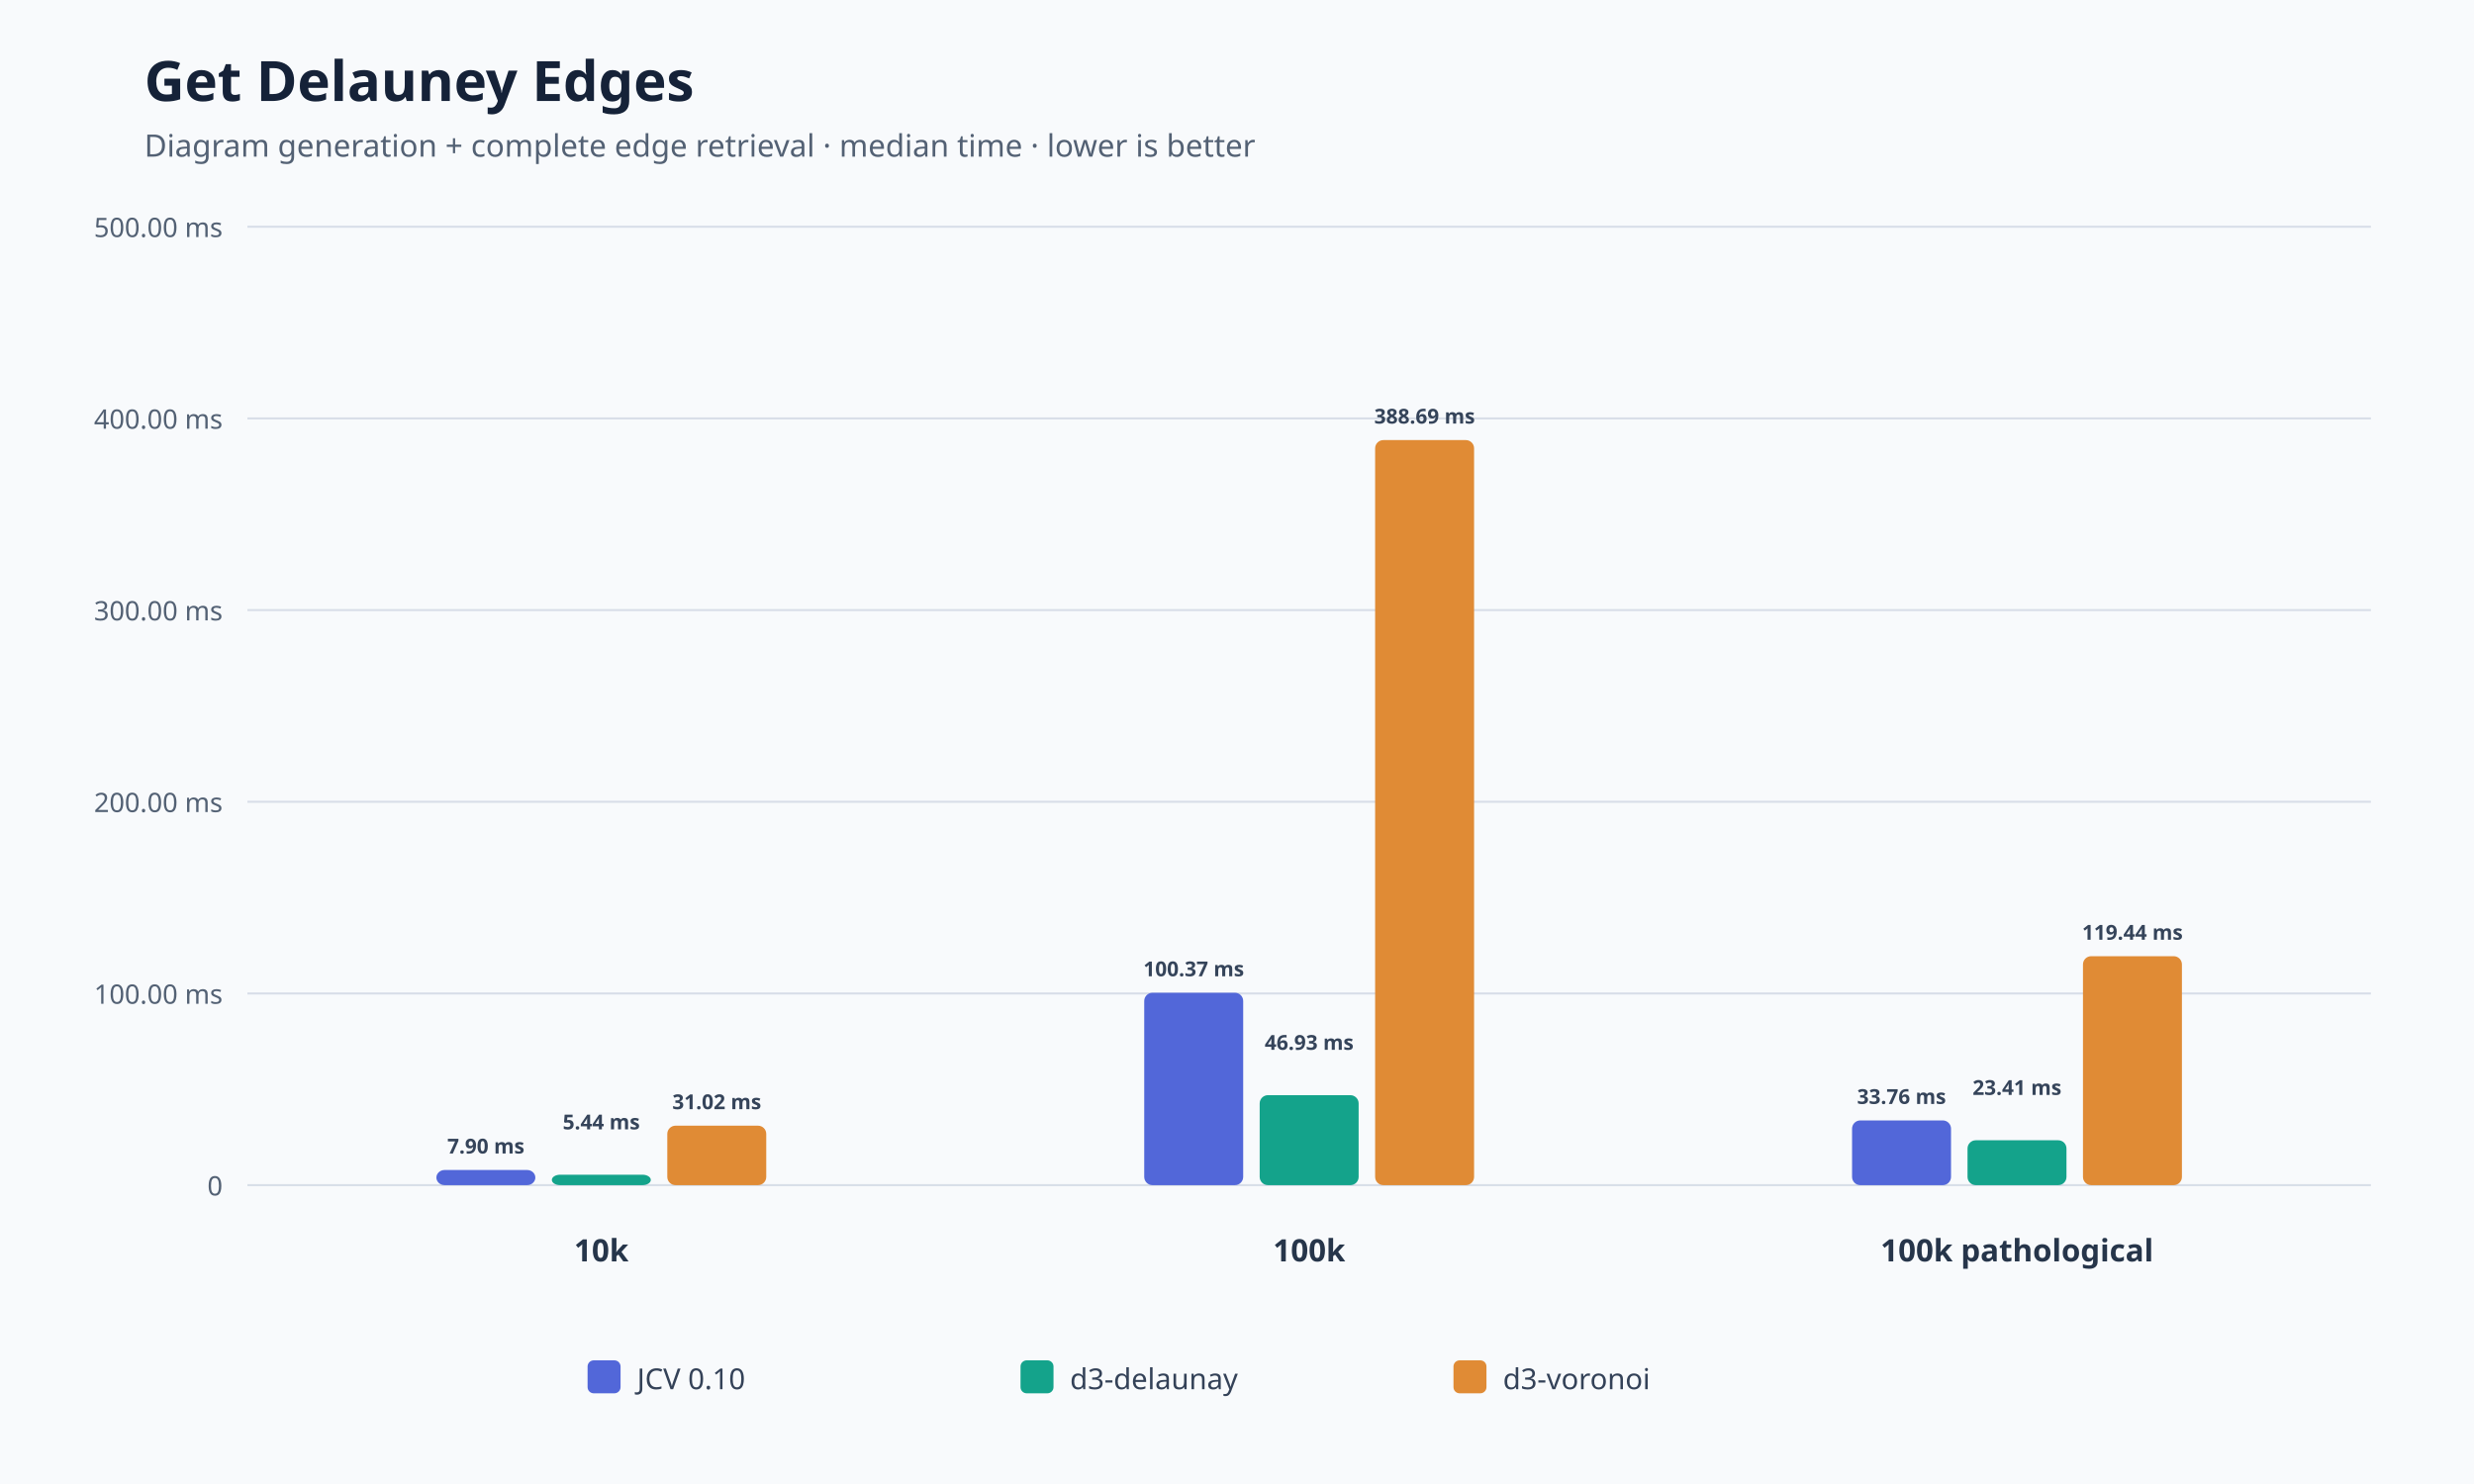
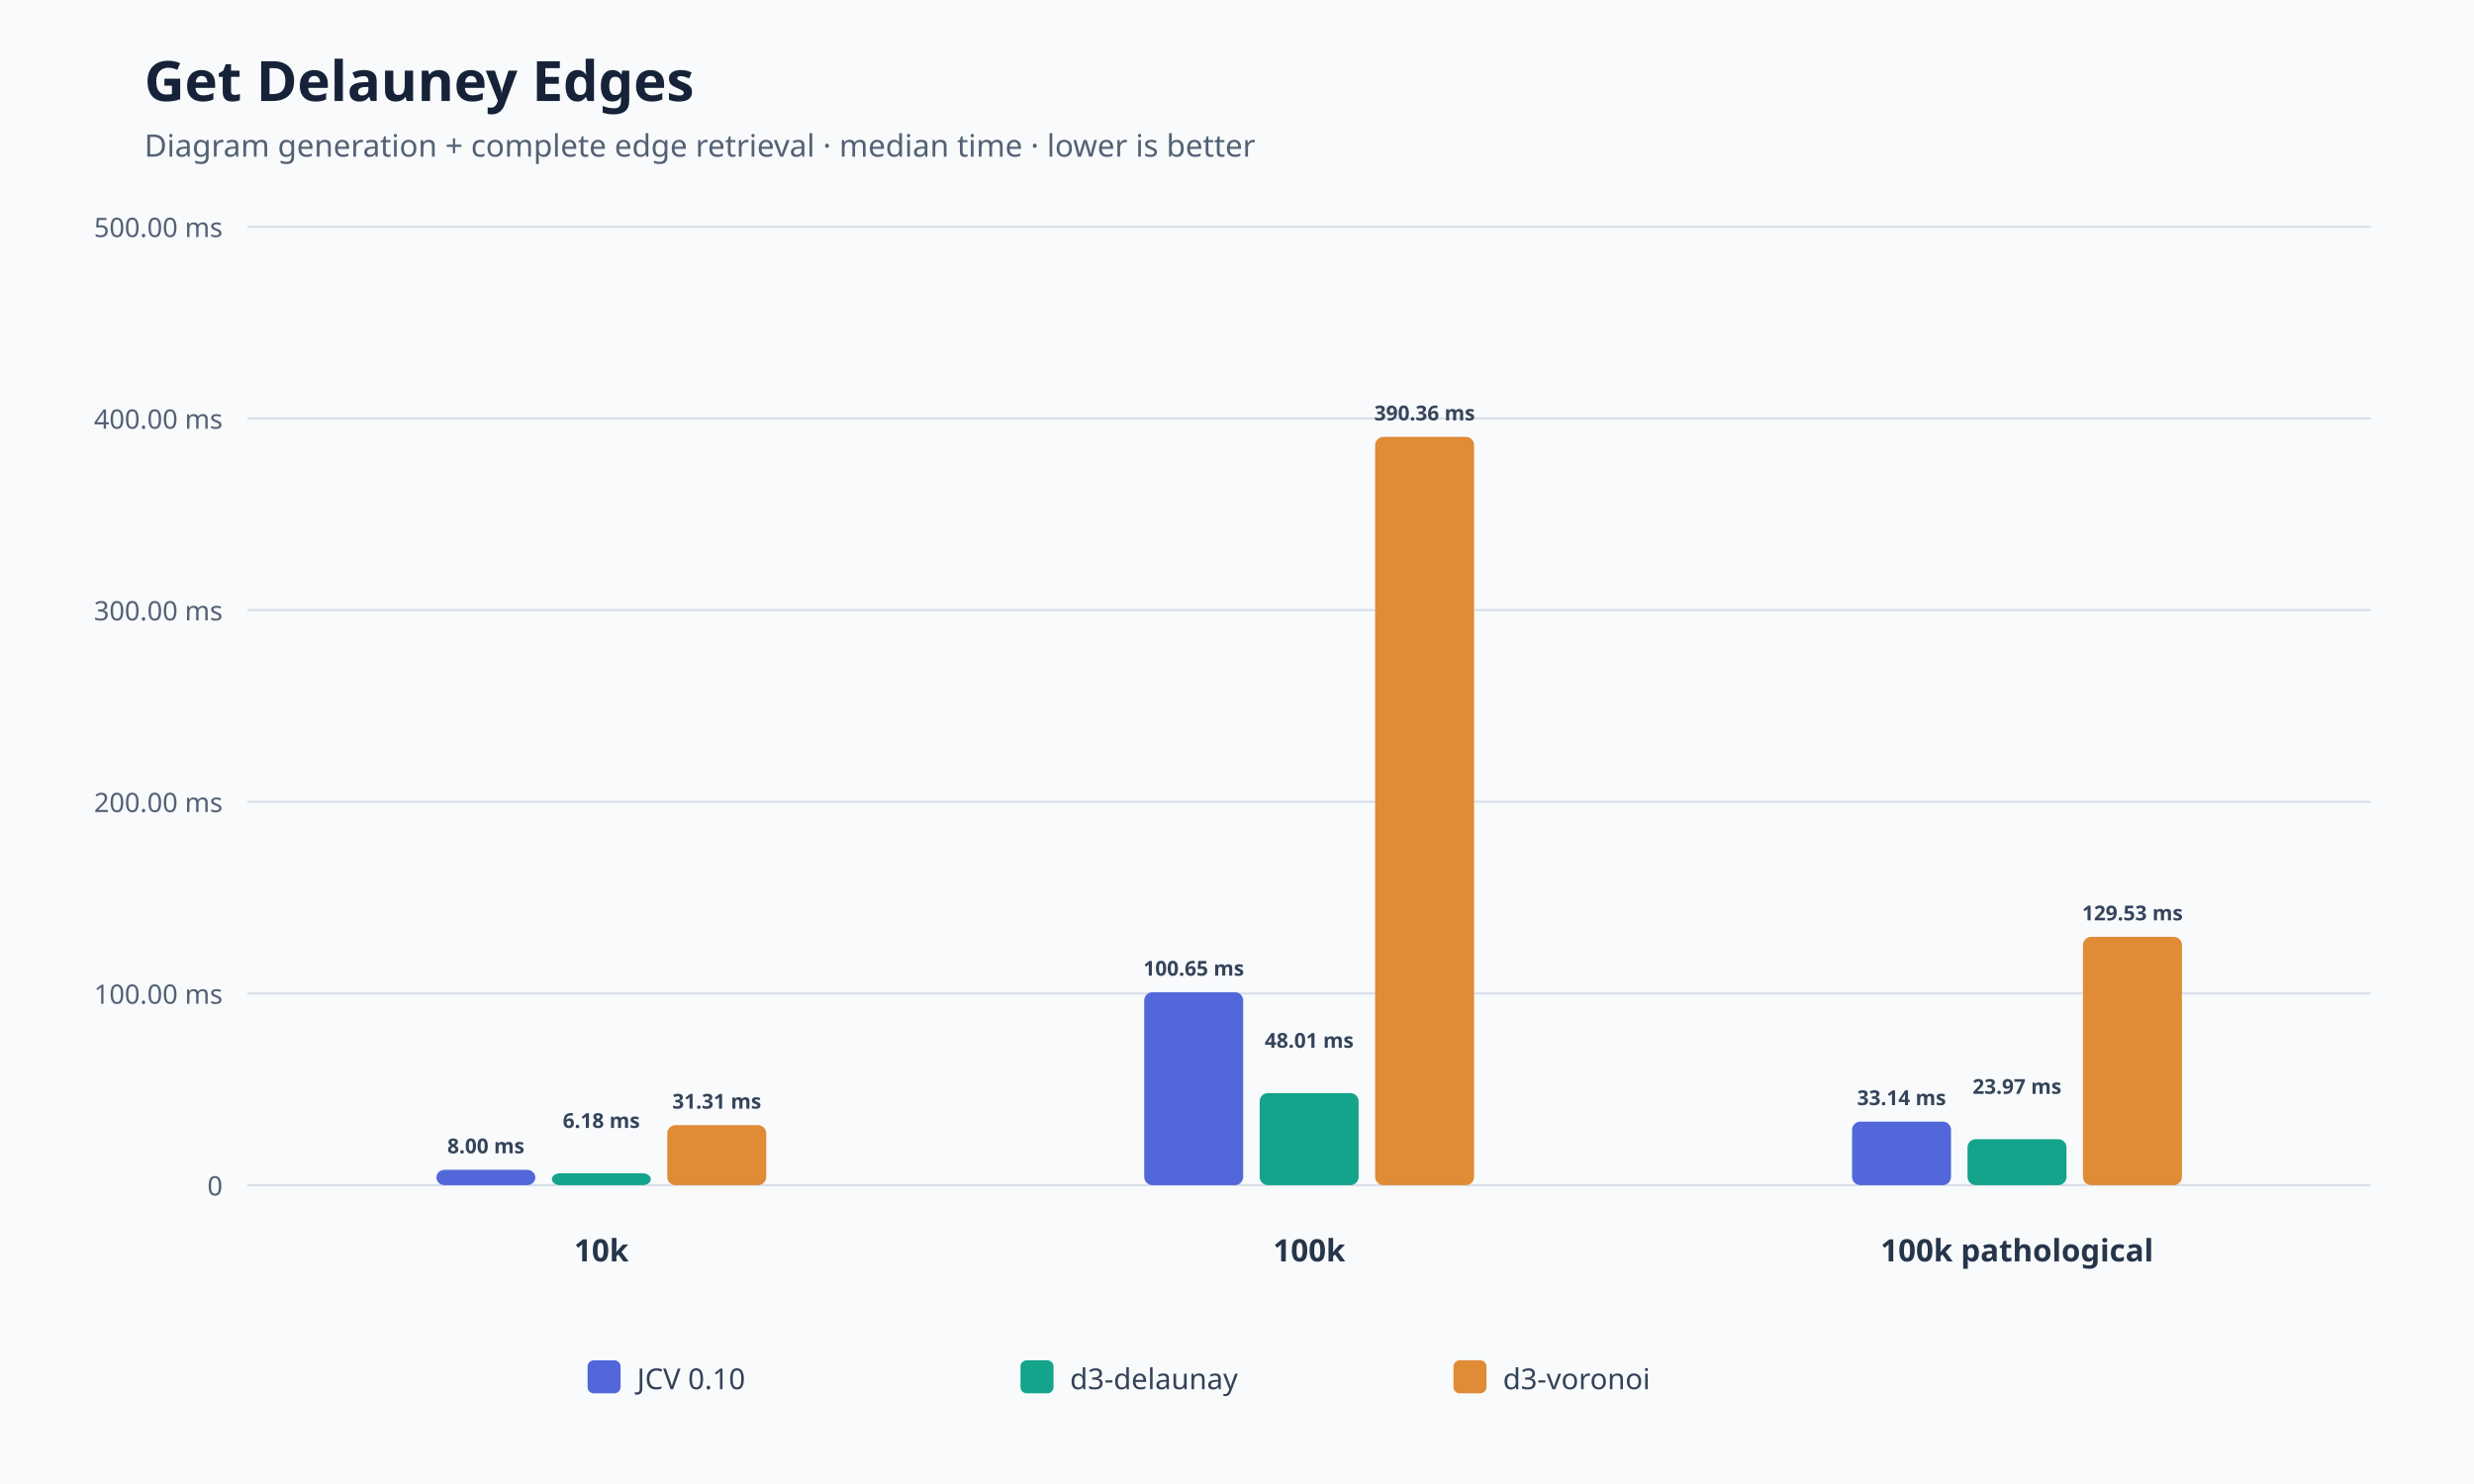
<svg xmlns="http://www.w3.org/2000/svg" width="1200" height="720" viewBox="0 0 1200 720" role="img" aria-labelledby="title desc">
  <style>.stat-hit{fill:transparent;pointer-events:all}</style>
  <rect width="1200" height="720" fill="#f8fafc" />
  <text x="70" y="49" font-family="system-ui, sans-serif" font-size="27" font-weight="700" fill="#152238">Get Delauney Edges</text>
  <text x="70" y="76" font-family="system-ui, sans-serif" font-size="15" fill="#536174">Diagram generation + complete edge retrieval · median time · lower is better</text>
  <line x1="120" y1="575" x2="1150" y2="575" stroke="#d8dee8" />
  <text x="108" y="580" font-family="system-ui, sans-serif" font-size="13" fill="#536174" text-anchor="end">0</text>
  <line x1="120" y1="482" x2="1150" y2="482" stroke="#d8dee8" />
  <text x="108" y="487" font-family="system-ui, sans-serif" font-size="13" fill="#536174" text-anchor="end">100.00 ms</text>
  <line x1="120" y1="389" x2="1150" y2="389" stroke="#d8dee8" />
  <text x="108" y="394" font-family="system-ui, sans-serif" font-size="13" fill="#536174" text-anchor="end">200.00 ms</text>
  <line x1="120" y1="296" x2="1150" y2="296" stroke="#d8dee8" />
  <text x="108" y="301" font-family="system-ui, sans-serif" font-size="13" fill="#536174" text-anchor="end">300.00 ms</text>
  <line x1="120" y1="203" x2="1150" y2="203" stroke="#d8dee8" />
  <text x="108" y="208" font-family="system-ui, sans-serif" font-size="13" fill="#536174" text-anchor="end">400.00 ms</text>
  <line x1="120" y1="110" x2="1150" y2="110" stroke="#d8dee8" />
  <text x="108" y="115" font-family="system-ui, sans-serif" font-size="13" fill="#536174" text-anchor="end">500.00 ms</text>
  <text x="291.667" y="612" font-family="system-ui, sans-serif" font-size="15" font-weight="600" fill="#26354a" text-anchor="middle">10k</text>
-   <rect x="211.667" y="567.65" width="48" height="7.35" rx="4" fill="#5267d9" />
-   <text x="235.667" y="559.65" font-family="system-ui, sans-serif" font-size="10" font-weight="650" fill="#35445a" text-anchor="middle">7.90 ms</text>
+   <rect x="211.667" y="567.56" width="48" height="7.44" rx="4" fill="#5267d9" />
+   <text x="235.667" y="559.56" font-family="system-ui, sans-serif" font-size="10" font-weight="650" fill="#35445a" text-anchor="middle">8.00 ms</text>
  <g class="stat-bar" tabindex="0">
    <rect class="stat-hit" x="211.667" y="560.00" width="48" height="15.00" />
  </g>
-   <rect x="267.667" y="569.94" width="48" height="5.06" rx="4" fill="#14a38b" />
-   <text x="291.667" y="547.94" font-family="system-ui, sans-serif" font-size="10" font-weight="650" fill="#35445a" text-anchor="middle">5.44 ms</text>
+   <rect x="267.667" y="569.25" width="48" height="5.75" rx="4" fill="#14a38b" />
+   <text x="291.667" y="547.25" font-family="system-ui, sans-serif" font-size="10" font-weight="650" fill="#35445a" text-anchor="middle">6.18 ms</text>
  <g class="stat-bar" tabindex="0">
    <rect class="stat-hit" x="267.667" y="560.00" width="48" height="15.00" />
  </g>
-   <rect x="323.667" y="546.15" width="48" height="28.85" rx="4" fill="#e08b35" />
-   <text x="347.667" y="538.15" font-family="system-ui, sans-serif" font-size="10" font-weight="650" fill="#35445a" text-anchor="middle">31.02 ms</text>
+   <rect x="323.667" y="545.89" width="48" height="29.11" rx="4" fill="#e08b35" />
+   <text x="347.667" y="537.89" font-family="system-ui, sans-serif" font-size="10" font-weight="650" fill="#35445a" text-anchor="middle">31.31 ms</text>
  <g class="stat-bar" tabindex="0">
-     <rect class="stat-hit" x="323.667" y="546.15" width="48" height="28.85" />
+     <rect class="stat-hit" x="323.667" y="545.89" width="48" height="29.11" />
  </g>
  <text x="635" y="612" font-family="system-ui, sans-serif" font-size="15" font-weight="600" fill="#26354a" text-anchor="middle">100k</text>
-   <rect x="555" y="481.66" width="48" height="93.34" rx="4" fill="#5267d9" />
-   <text x="579" y="473.66" font-family="system-ui, sans-serif" font-size="10" font-weight="650" fill="#35445a" text-anchor="middle">100.37 ms</text>
+   <rect x="555" y="481.39" width="48" height="93.61" rx="4" fill="#5267d9" />
+   <text x="579" y="473.39" font-family="system-ui, sans-serif" font-size="10" font-weight="650" fill="#35445a" text-anchor="middle">100.65 ms</text>
  <g class="stat-bar" tabindex="0">
-     <rect class="stat-hit" x="555" y="481.66" width="48" height="93.34" />
+     <rect class="stat-hit" x="555" y="481.39" width="48" height="93.61" />
  </g>
-   <rect x="611" y="531.35" width="48" height="43.65" rx="4" fill="#14a38b" />
-   <text x="635" y="509.35" font-family="system-ui, sans-serif" font-size="10" font-weight="650" fill="#35445a" text-anchor="middle">46.93 ms</text>
+   <rect x="611" y="530.35" width="48" height="44.65" rx="4" fill="#14a38b" />
+   <text x="635" y="508.35" font-family="system-ui, sans-serif" font-size="10" font-weight="650" fill="#35445a" text-anchor="middle">48.01 ms</text>
  <g class="stat-bar" tabindex="0">
-     <rect class="stat-hit" x="611" y="531.35" width="48" height="43.65" />
+     <rect class="stat-hit" x="611" y="530.35" width="48" height="44.65" />
  </g>
-   <rect x="667" y="213.52" width="48" height="361.48" rx="4" fill="#e08b35" />
-   <text x="691" y="205.52" font-family="system-ui, sans-serif" font-size="10" font-weight="650" fill="#35445a" text-anchor="middle">388.69 ms</text>
+   <rect x="667" y="211.97" width="48" height="363.03" rx="4" fill="#e08b35" />
+   <text x="691" y="203.97" font-family="system-ui, sans-serif" font-size="10" font-weight="650" fill="#35445a" text-anchor="middle">390.36 ms</text>
  <g class="stat-bar" tabindex="0">
-     <rect class="stat-hit" x="667" y="213.52" width="48" height="361.48" />
+     <rect class="stat-hit" x="667" y="211.97" width="48" height="363.03" />
  </g>
  <text x="978.333" y="612" font-family="system-ui, sans-serif" font-size="15" font-weight="600" fill="#26354a" text-anchor="middle">100k pathological</text>
-   <rect x="898.333" y="543.60" width="48" height="31.40" rx="4" fill="#5267d9" />
-   <text x="922.333" y="535.60" font-family="system-ui, sans-serif" font-size="10" font-weight="650" fill="#35445a" text-anchor="middle">33.76 ms</text>
+   <rect x="898.333" y="544.18" width="48" height="30.82" rx="4" fill="#5267d9" />
+   <text x="922.333" y="536.18" font-family="system-ui, sans-serif" font-size="10" font-weight="650" fill="#35445a" text-anchor="middle">33.14 ms</text>
  <g class="stat-bar" tabindex="0">
-     <rect class="stat-hit" x="898.333" y="543.60" width="48" height="31.40" />
+     <rect class="stat-hit" x="898.333" y="544.18" width="48" height="30.82" />
  </g>
-   <rect x="954.333" y="553.23" width="48" height="21.77" rx="4" fill="#14a38b" />
-   <text x="978.333" y="531.23" font-family="system-ui, sans-serif" font-size="10" font-weight="650" fill="#35445a" text-anchor="middle">23.41 ms</text>
+   <rect x="954.333" y="552.71" width="48" height="22.29" rx="4" fill="#14a38b" />
+   <text x="978.333" y="530.71" font-family="system-ui, sans-serif" font-size="10" font-weight="650" fill="#35445a" text-anchor="middle">23.97 ms</text>
  <g class="stat-bar" tabindex="0">
-     <rect class="stat-hit" x="954.333" y="553.23" width="48" height="21.77" />
+     <rect class="stat-hit" x="954.333" y="552.71" width="48" height="22.29" />
  </g>
-   <rect x="1010.333" y="463.92" width="48" height="111.08" rx="4" fill="#e08b35" />
-   <text x="1034.333" y="455.92" font-family="system-ui, sans-serif" font-size="10" font-weight="650" fill="#35445a" text-anchor="middle">119.44 ms</text>
+   <rect x="1010.333" y="454.54" width="48" height="120.46" rx="4" fill="#e08b35" />
+   <text x="1034.333" y="446.54" font-family="system-ui, sans-serif" font-size="10" font-weight="650" fill="#35445a" text-anchor="middle">129.53 ms</text>
  <g class="stat-bar" tabindex="0">
-     <rect class="stat-hit" x="1010.333" y="463.92" width="48" height="111.08" />
+     <rect class="stat-hit" x="1010.333" y="454.54" width="48" height="120.46" />
  </g>
  <rect x="285" y="660" width="16" height="16" rx="3" fill="#5267d9" />
  <text x="309" y="674" font-family="system-ui, sans-serif" font-size="14" fill="#344258">JCV 0.10</text>
  <rect x="495" y="660" width="16" height="16" rx="3" fill="#14a38b" />
  <text x="519" y="674" font-family="system-ui, sans-serif" font-size="14" fill="#344258">d3-delaunay</text>
  <rect x="705" y="660" width="16" height="16" rx="3" fill="#e08b35" />
  <text x="729" y="674" font-family="system-ui, sans-serif" font-size="14" fill="#344258">d3-voronoi</text>
</svg>
